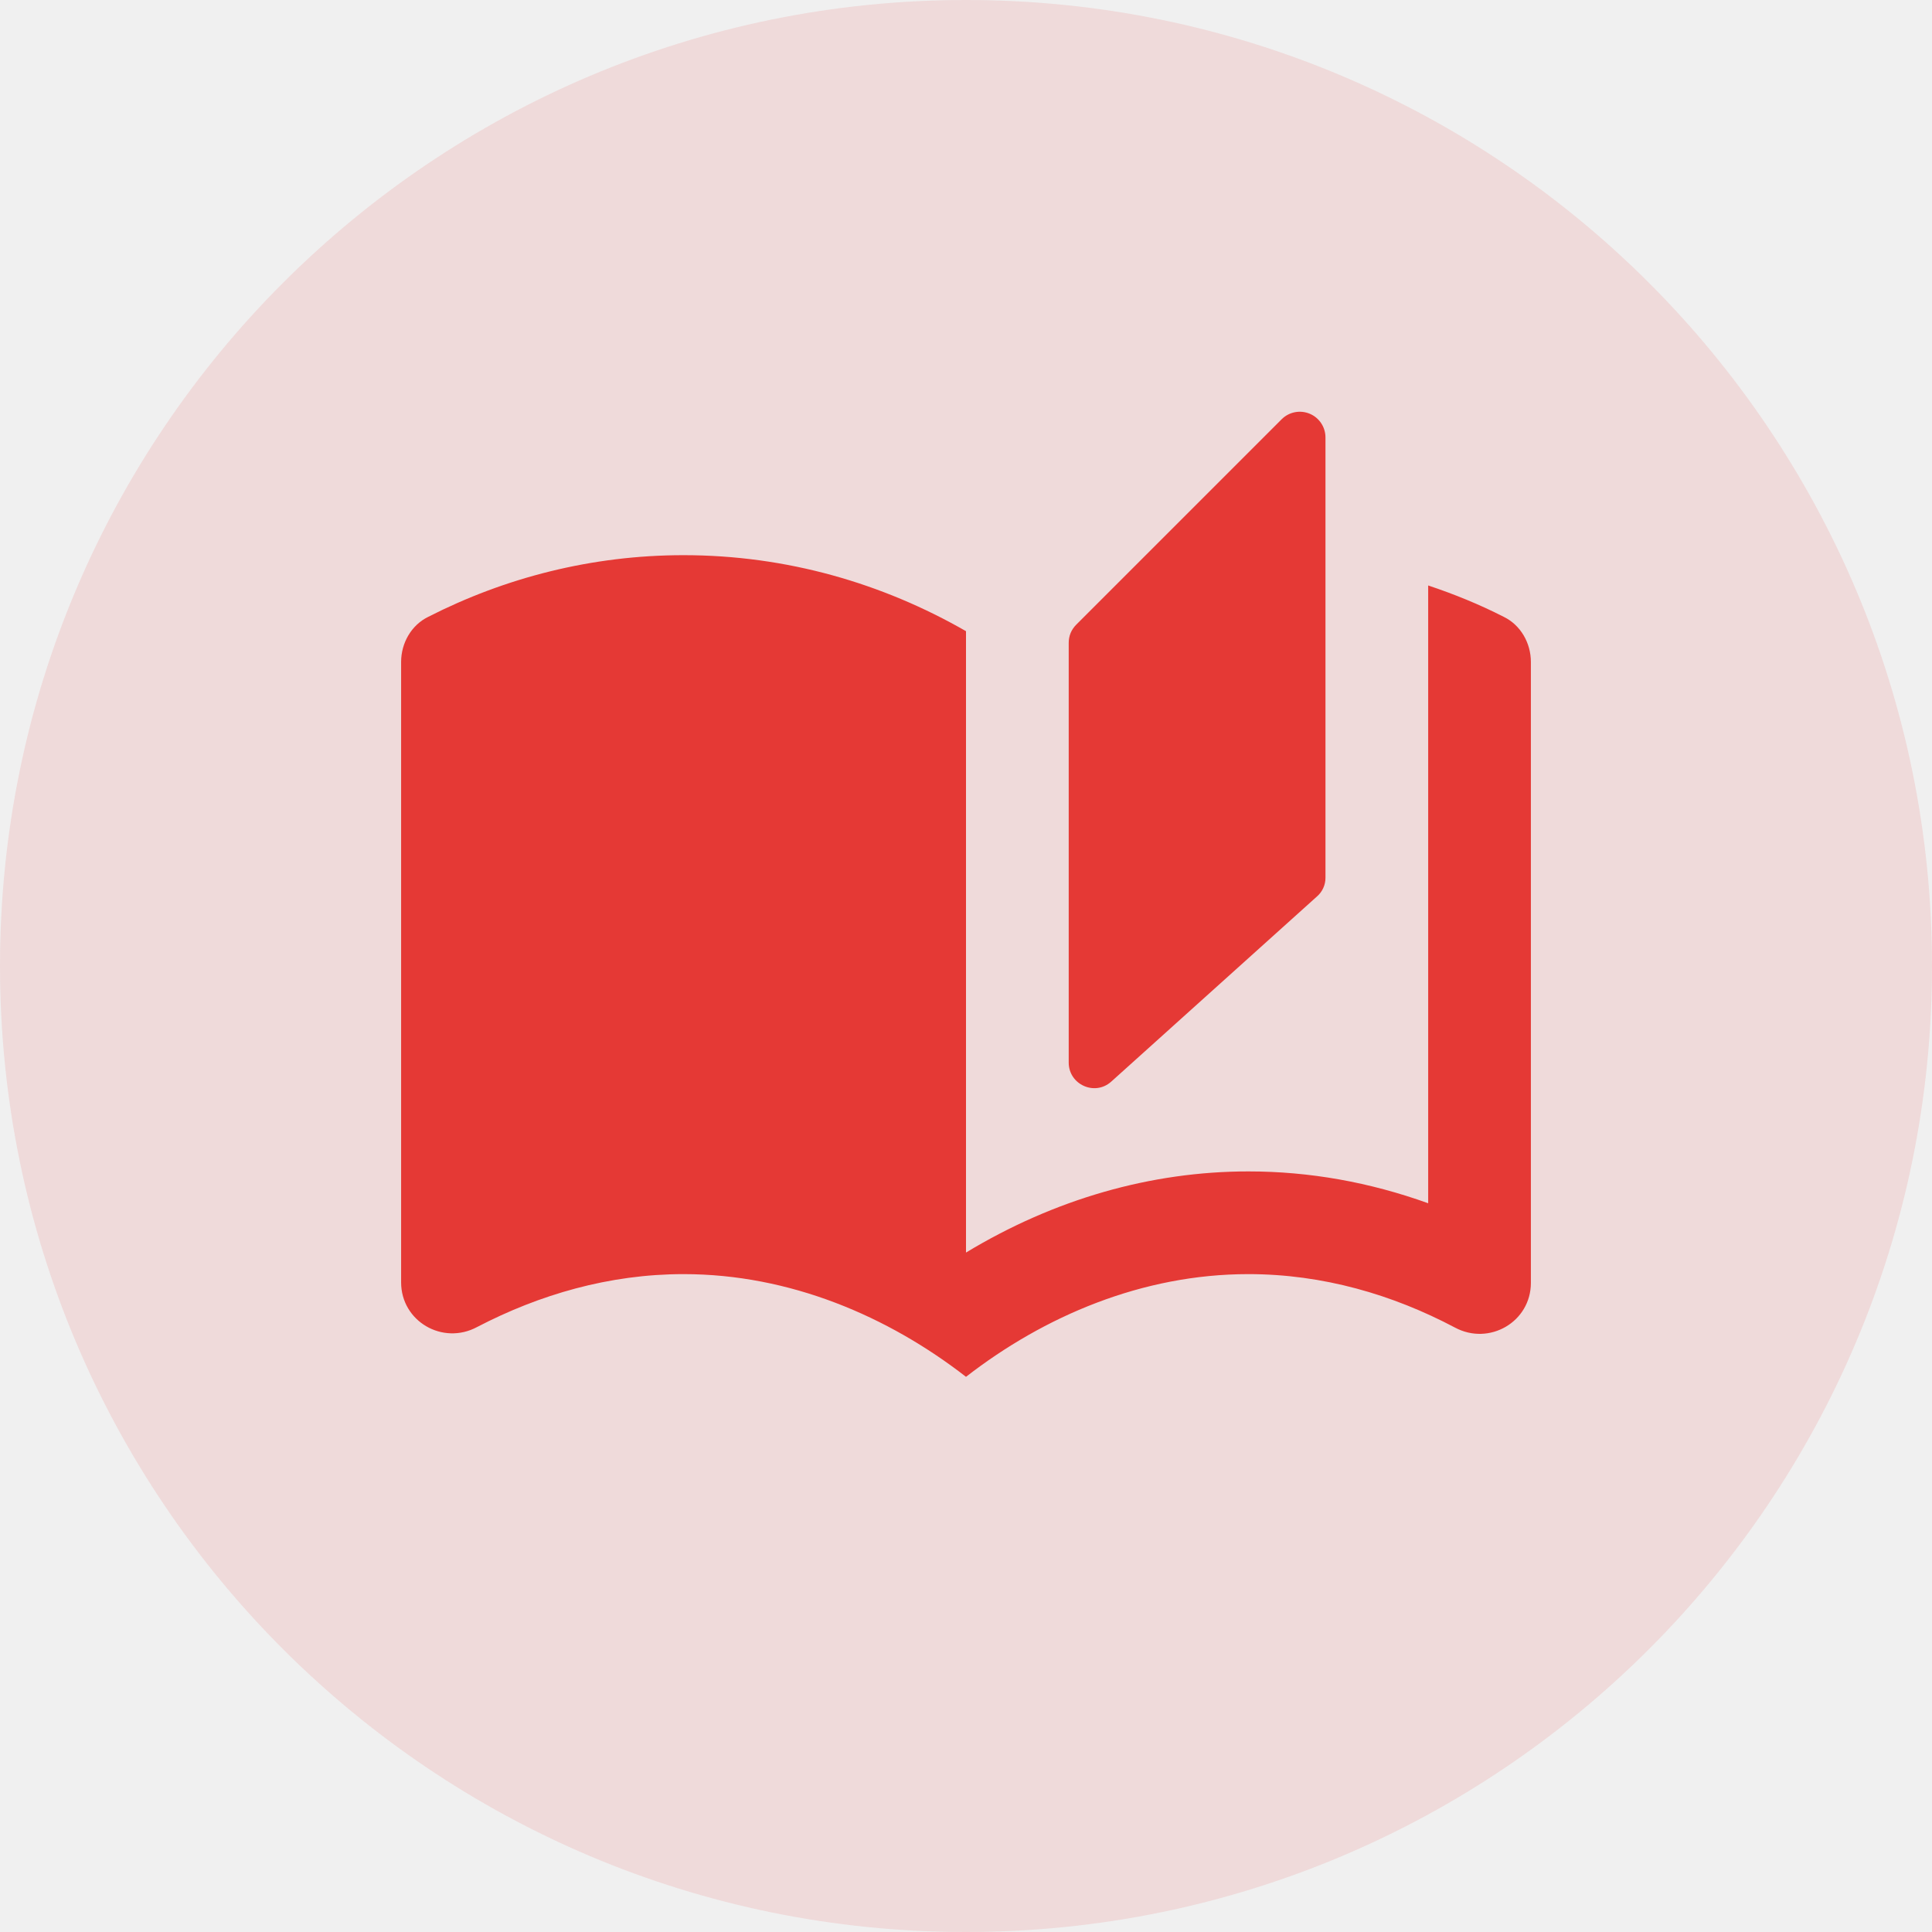
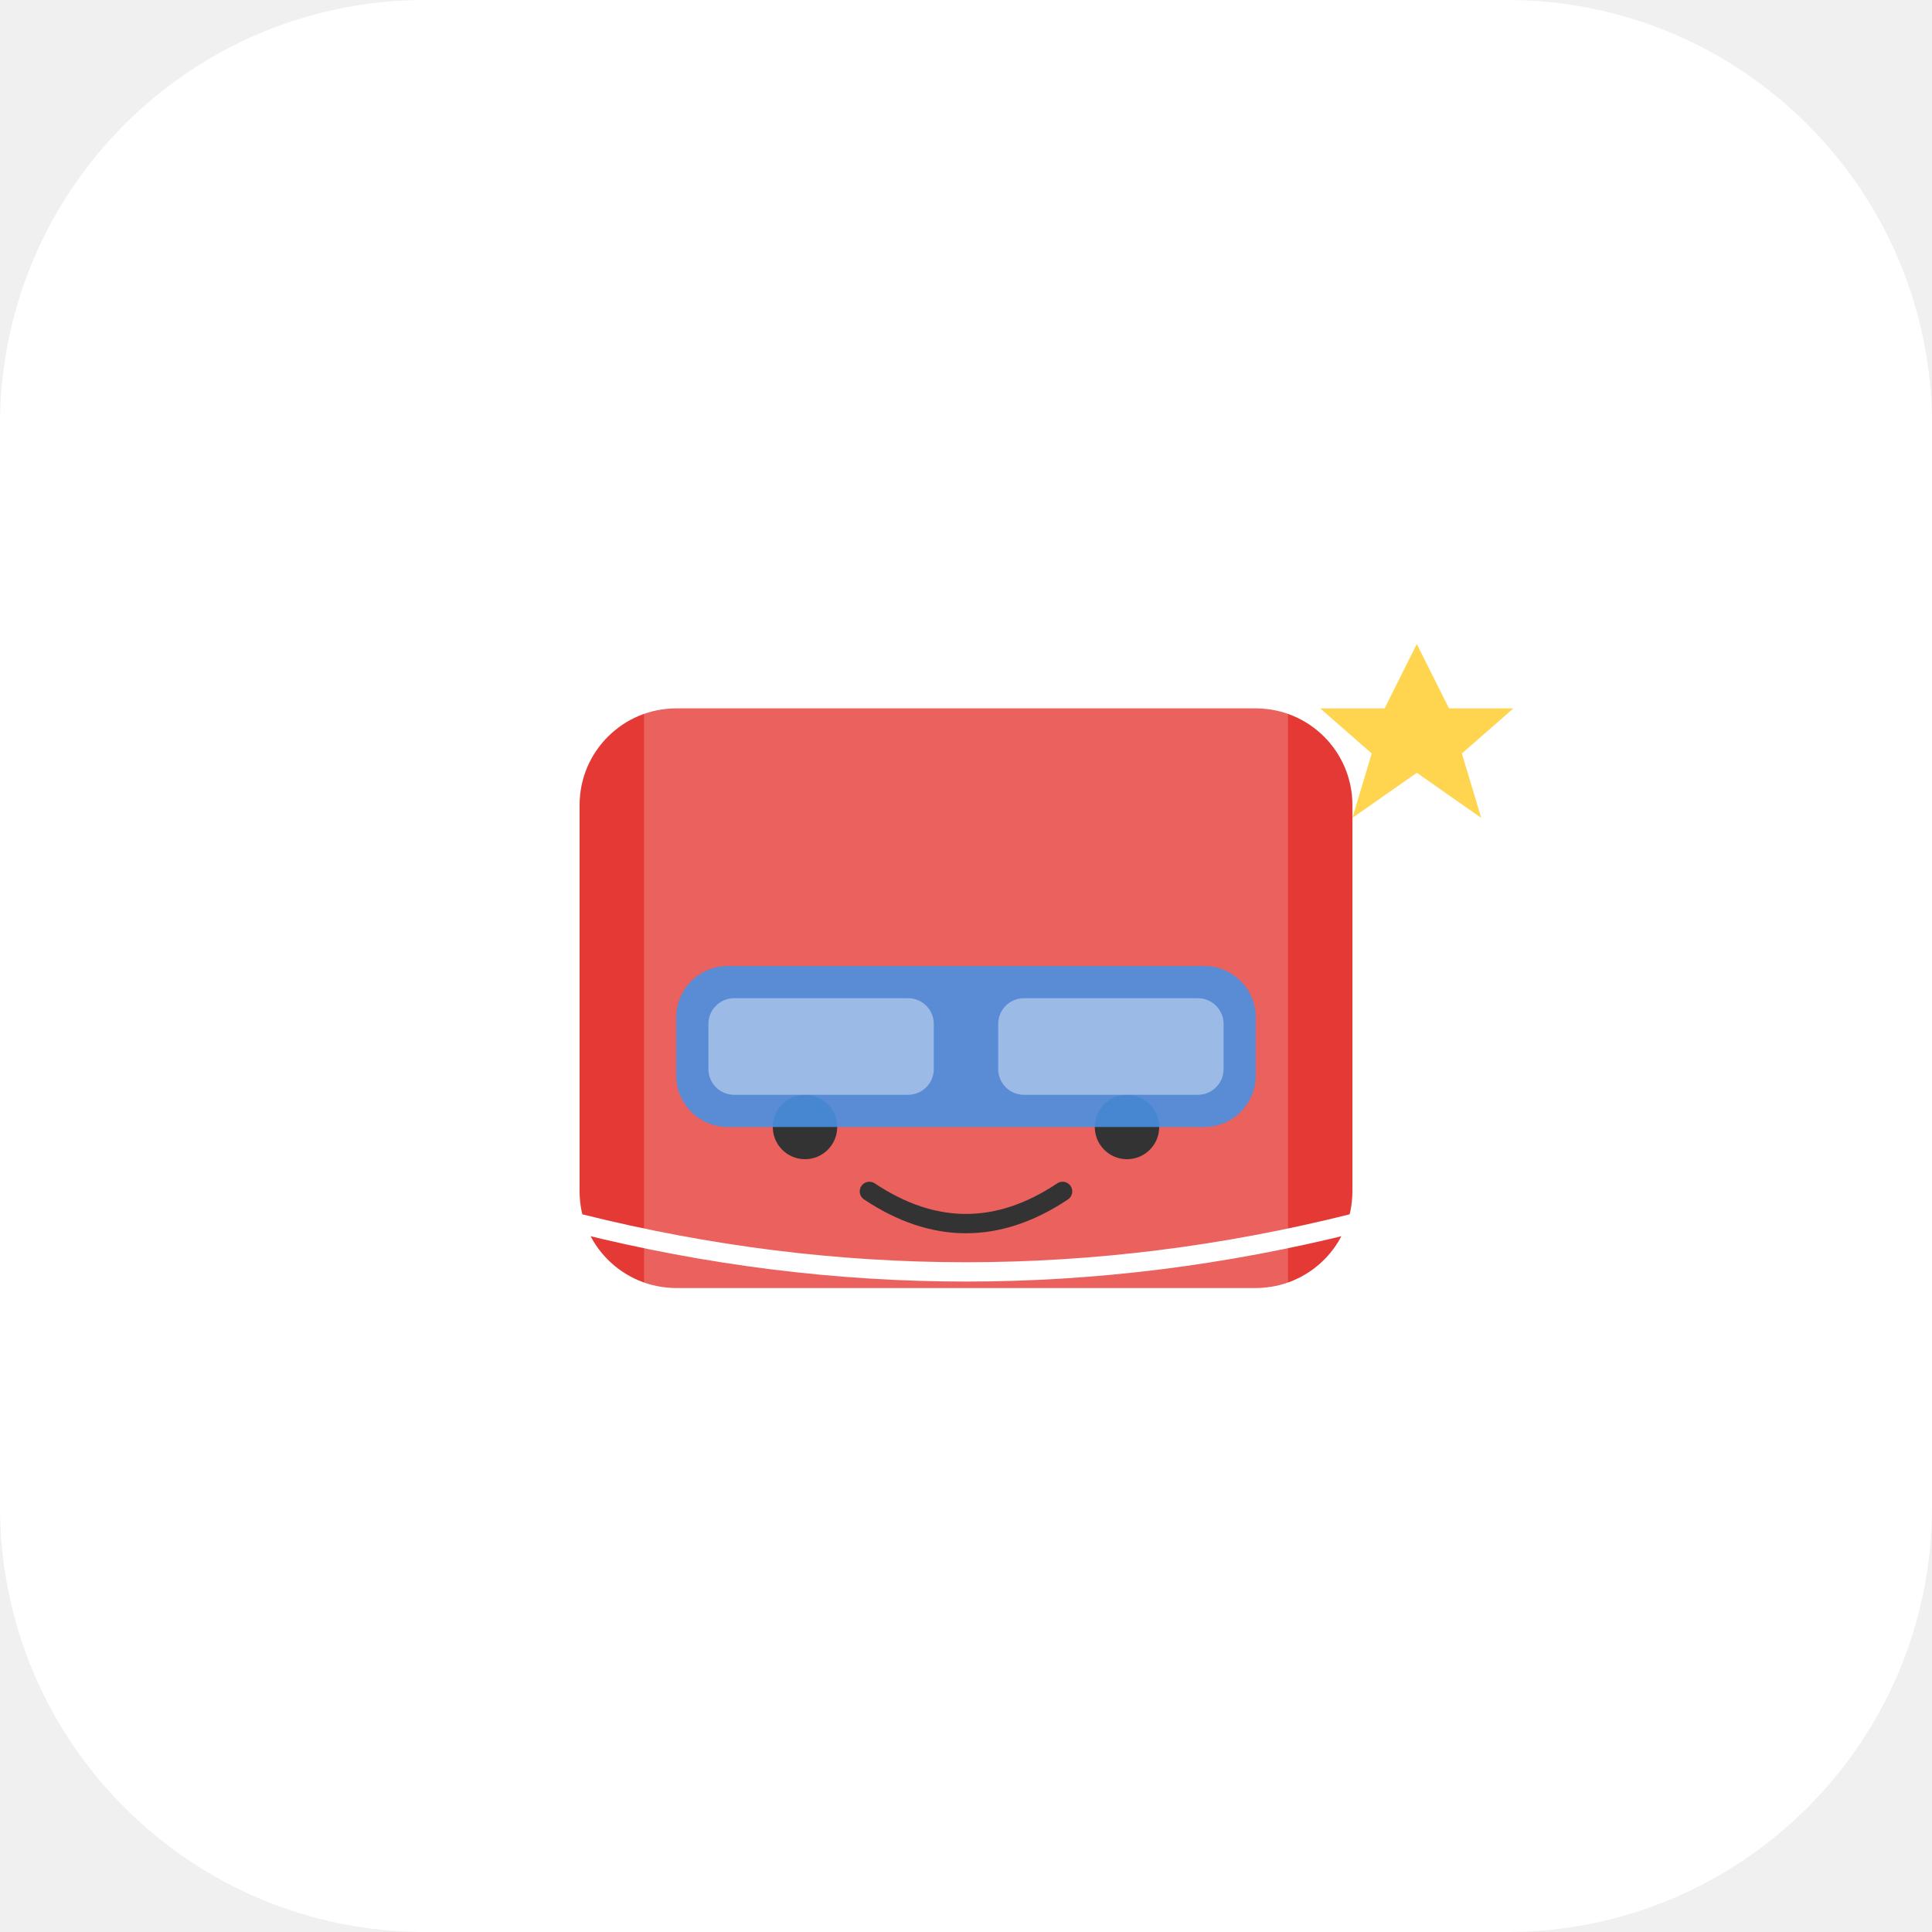
- <svg xmlns="http://www.w3.org/2000/svg" viewBox="0 0 116 116" role="img" aria-labelledby="title">
-   <circle cx="58" cy="58" r="58" fill="#E53935" fill-opacity="0.12" />
-   <path fill="#E53935" transform="translate(21 21) scale(3.083333)" d="m18.15 1.35-4 4q-.15.15-.15.36v8.17c0 .43.51.66.83.37l4-3.6a.48.48 0 0 0 .17-.37V1.71a.5.5 0 0 0-.85-.36m4.32 3.85c-.47-.24-.96-.44-1.47-.61v12.03c-1.14-.41-2.31-.62-3.5-.62-1.9 0-3.78.54-5.5 1.58V5.48C10.38 4.55 8.51 4 6.5 4c-1.79 0-3.48.44-4.97 1.2-.33.16-.53.51-.53.88v12.08c0 .76.81 1.23 1.48.87C3.69 18.4 5.05 18 6.5 18c2.07 0 3.98.82 5.5 2 1.52-1.18 3.43-2 5.5-2 1.45 0 2.81.4 4.02 1.04.67.36 1.48-.11 1.48-.87V6.08c0-.37-.2-.72-.53-.88" />
+ <svg xmlns="http://www.w3.org/2000/svg" viewBox="0 0 200 200" role="img" aria-labelledby="title">
+   <rect width="200" height="200" rx="44" fill="#FFFFFF" />
+   <g transform="translate(33.333 33.333) scale(.66667)">
+     <path fill="#E53935" d="M55 60h90a15 15 0 0 1 15 15v60a15 15 0 0 1-15 15H55a15 15 0 0 1-15-15V75a15 15 0 0 1 15-15Z" />
+     <path fill="#FFFFFF" fill-opacity=".2" d="M50 60h100v90H50Z" />
+     <path fill="none" stroke="#FFFFFF" stroke-width="3" d="M40 140q60 15 120 0" />
+     <path fill="#333333" d="M70 125a5 5 0 1 1 10 0 5 5 0 1 1-10 0Zm50 0a5 5 0 1 1 10 0 5 5 0 1 1-10 0Z" />
+     <path fill="none" stroke="#333333" stroke-linecap="round" stroke-width="3" d="M85 135q15 10 30 0" />
+     <path fill="#4A90E2" fill-opacity=".9" d="M63 100h74a8 8 0 0 1 8 8v9a8 8 0 0 1-8 8H63a8 8 0 0 1-8-8v-9a8 8 0 0 1 8-8Z" />
+     <path fill="#FFFFFF" fill-opacity=".4" d="M64 105h27a4 4 0 0 1 4 4v7a4 4 0 0 1-4 4H64a4 4 0 0 1-4-4v-7a4 4 0 0 1 4-4Zm45 0h27a4 4 0 0 1 4 4v7a4 4 0 0 1-4 4h-27a4 4 0 0 1-4-4v-7a4 4 0 0 1 4-4Z" />
+     <path fill="#FFD54F" d="m170 50 5 10h10l-8 7 3 10-10-7-10 7 3-10-8-7h10Z" />
+   </g>
</svg>
